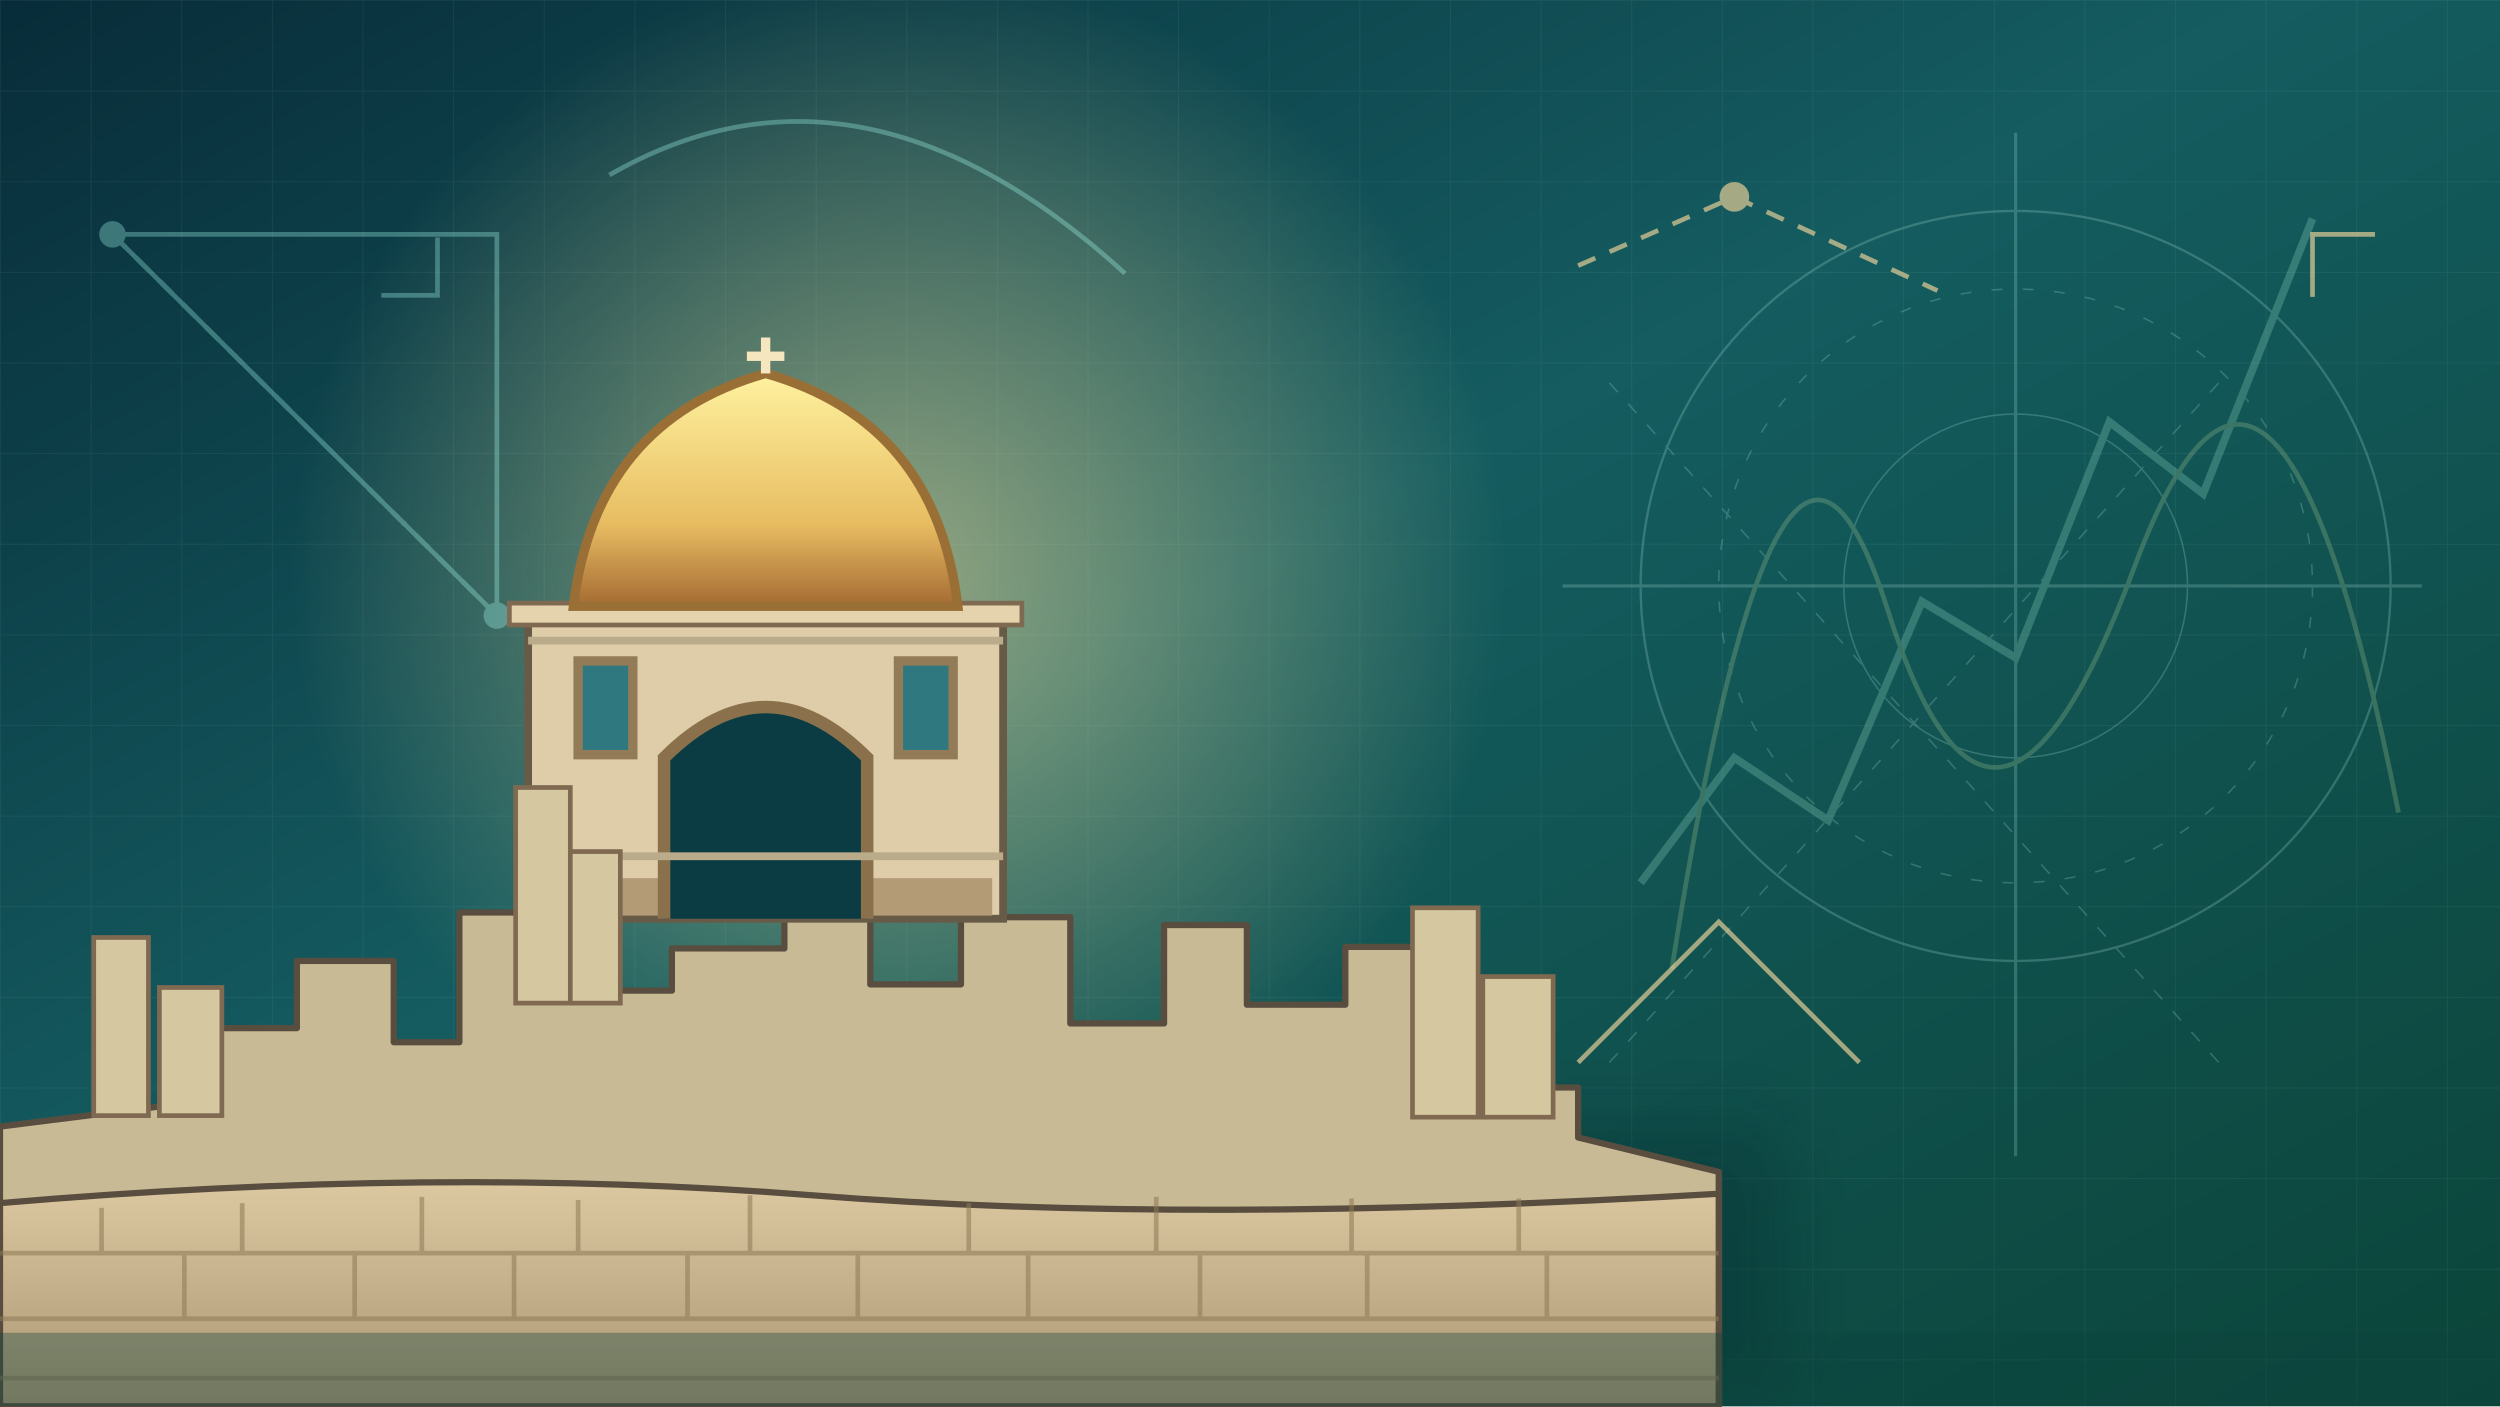
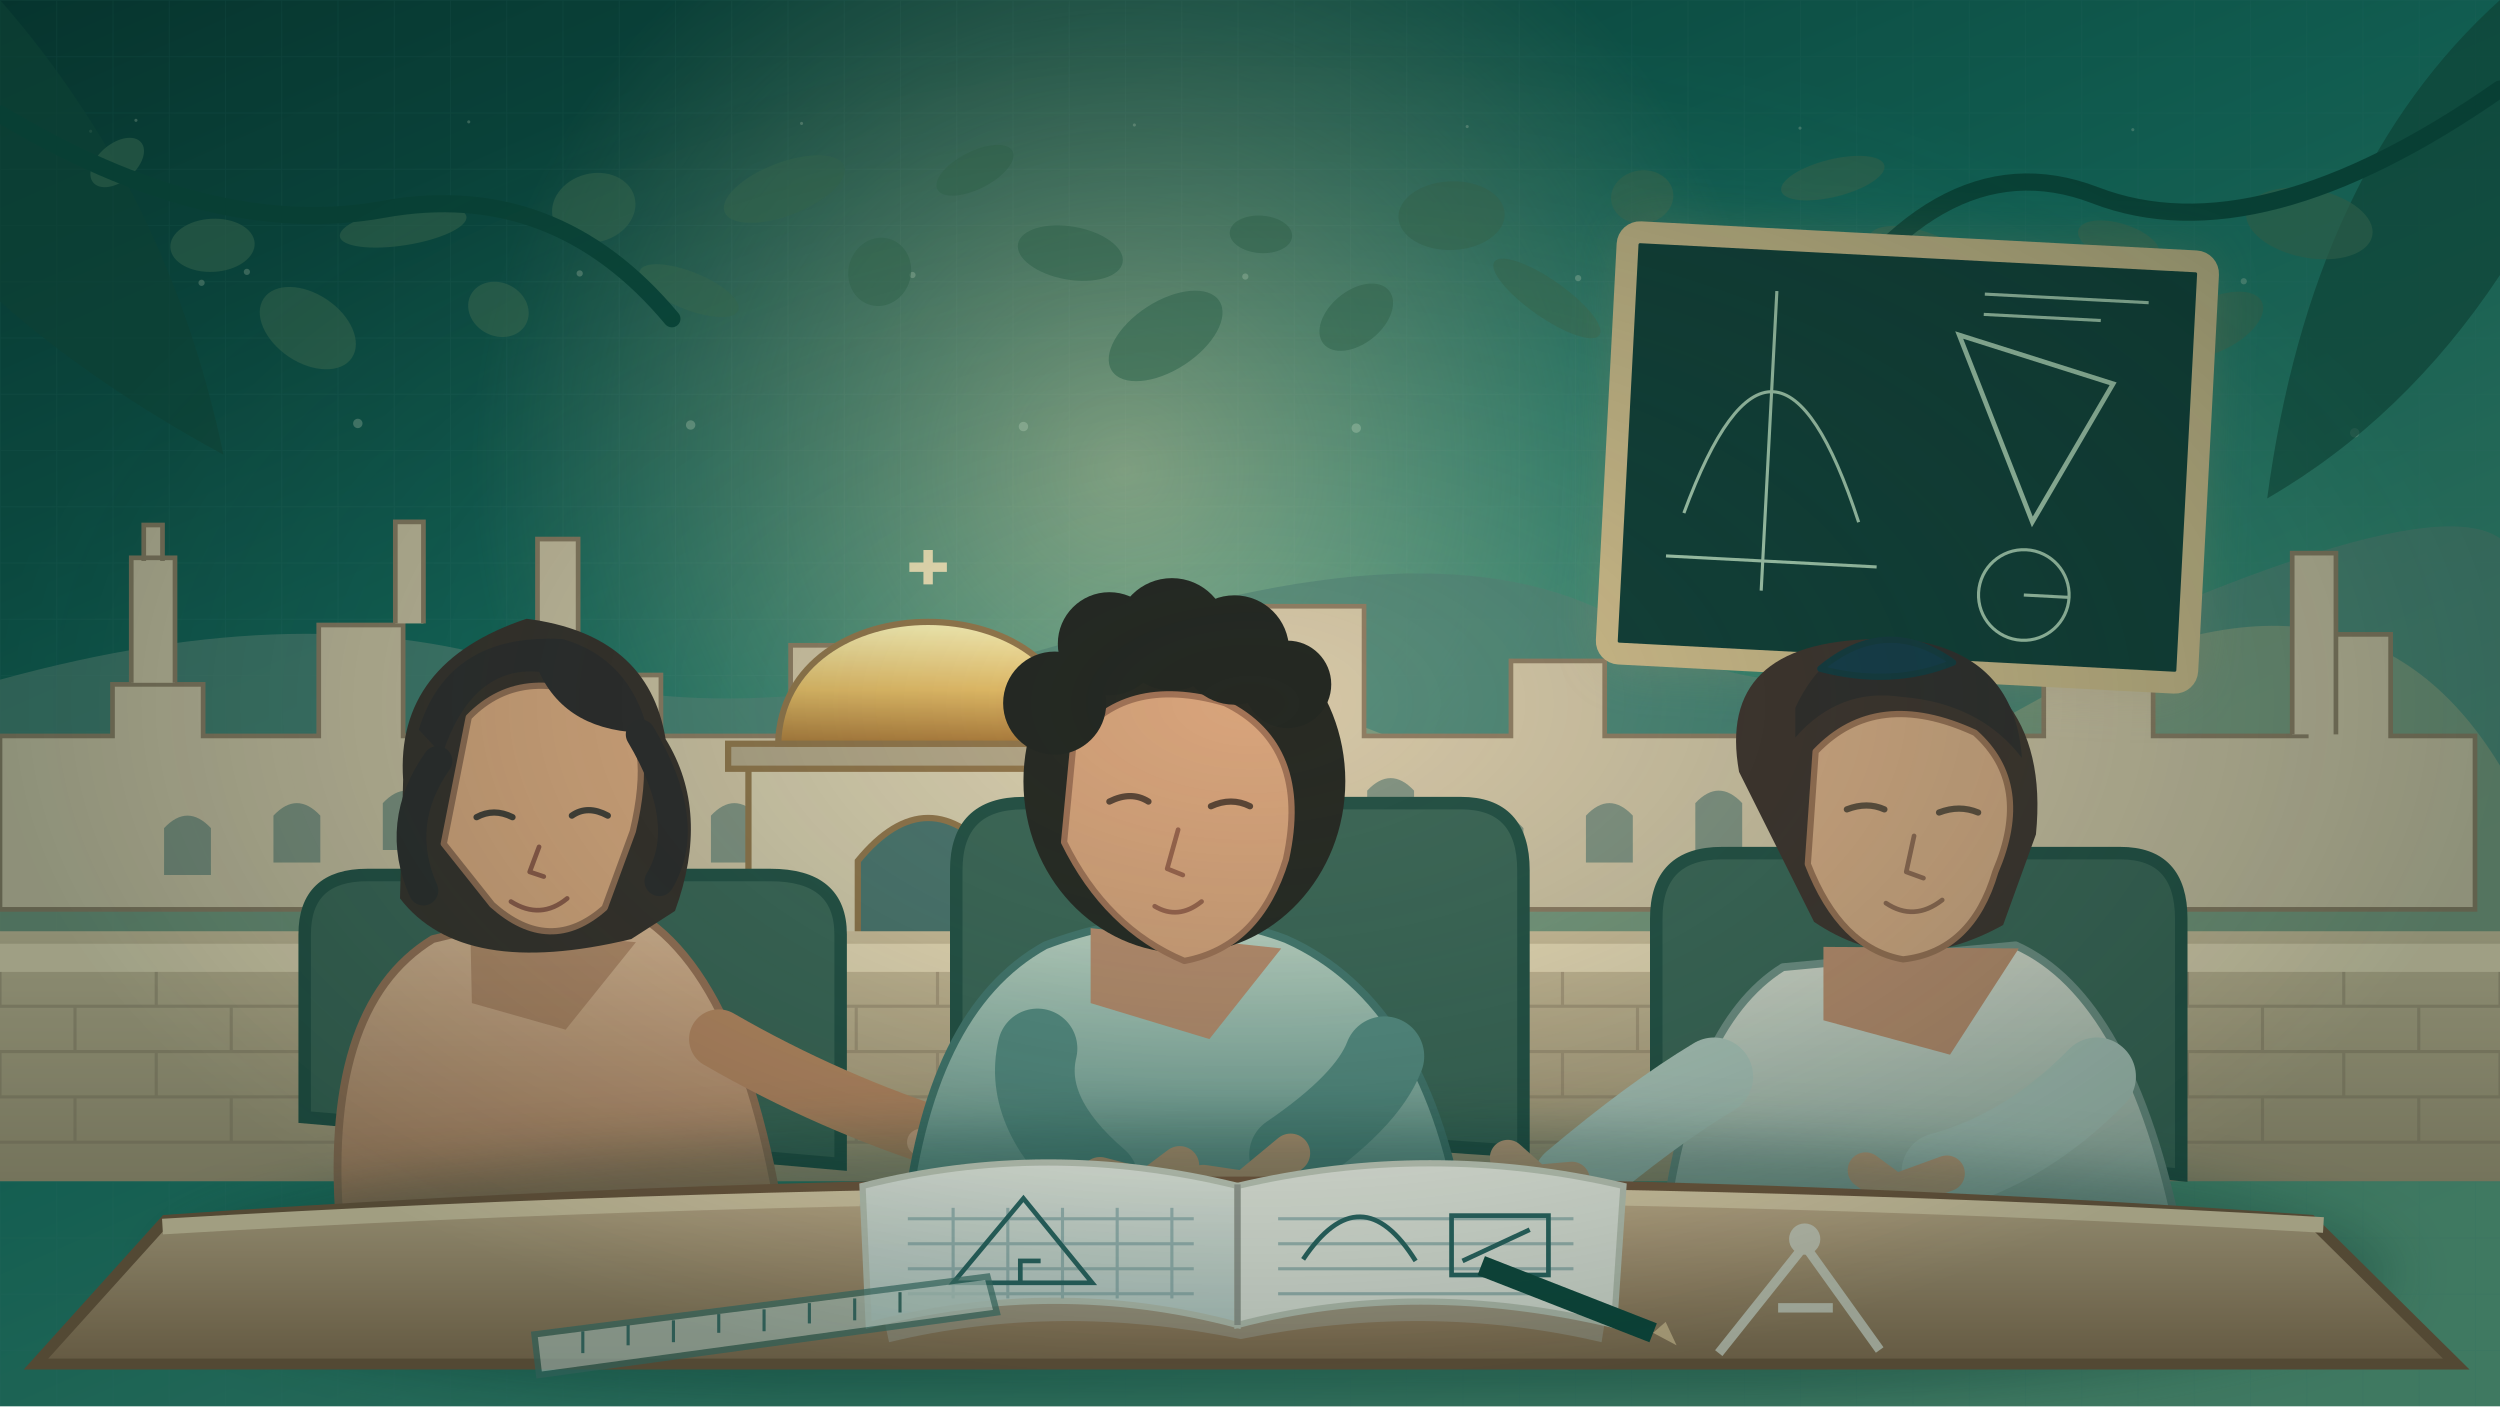
- <svg xmlns="http://www.w3.org/2000/svg" viewBox="0 0 1600 900" role="img" aria-label="איור ירושלים וגאומטריה למבחן במתמטיקה">
+ <svg xmlns="http://www.w3.org/2000/svg" viewBox="0 0 1600 900" role="img" aria-label="שלושה תלמידים לומדים מתמטיקה במרפסת ירושלמית, סביבם ספרים, שרטוטי גאומטריה ונוף ירושלים">
  <defs>
-     <linearGradient id="sky" x2="1" y2="1">
-       <stop stop-color="#082c39" />
-       <stop offset=".45" stop-color="#145c60" />
-       <stop offset="1" stop-color="#0b4539" />
-     </linearGradient>
-     <radialGradient id="light">
-       <stop stop-color="#fae7a0" stop-opacity=".55" />
-       <stop offset="1" stop-color="#fae7a0" stop-opacity="0" />
+     <linearGradient id="sky" x2=".8" y2="1">
+       <stop stop-color="#083b34" />
+       <stop offset=".48" stop-color="#187868" />
+       <stop offset="1" stop-color="#5fa483" />
+     </linearGradient>
+     <radialGradient id="sun">
+       <stop stop-color="#f1dfae" stop-opacity=".55" />
+       <stop offset="1" stop-color="#f1dfae" stop-opacity="0" />
    </radialGradient>
    <linearGradient id="stone" x2="0" y2="1">
-       <stop stop-color="#dcc8a0" />
-       <stop offset="1" stop-color="#a99673" />
+       <stop stop-color="#ecd9b7" />
+       <stop offset="1" stop-color="#a99275" />
+     </linearGradient>
+     <linearGradient id="oldwall" x2="0" y2="1">
+       <stop stop-color="#d8c49e" />
+       <stop offset="1" stop-color="#b19c7a" />
    </linearGradient>
    <linearGradient id="gold" x2="0" y2="1">
-       <stop stop-color="#fff2a0" />
-       <stop offset=".65" stop-color="#e7bc61" />
-       <stop offset="1" stop-color="#a46a32" />
-     </linearGradient>
-     <pattern id="grid" width="58" height="58" patternUnits="userSpaceOnUse">
-       <path d="M58 0H0V58" fill="none" stroke="#cbeee4" stroke-opacity=".075" stroke-width="1" />
+       <stop stop-color="#fff5b9" />
+       <stop offset=".56" stop-color="#e9be67" />
+       <stop offset="1" stop-color="#b07c3b" />
+     </linearGradient>
+     <linearGradient id="top" x2="0" y2="1">
+       <stop stop-color="#e3c49c" />
+       <stop offset="1" stop-color="#987453" />
+     </linearGradient>
+     <linearGradient id="paper" x2="0" y2="1">
+       <stop stop-color="#fffef3" />
+       <stop offset="1" stop-color="#d6e5df" />
+     </linearGradient>
+     <linearGradient id="shirt1" x2="0" y2="1">
+       <stop stop-color="#ecc39d" />
+       <stop offset="1" stop-color="#bb805c" />
+     </linearGradient>
+     <linearGradient id="shirt2" x2="0" y2="1">
+       <stop stop-color="#c5d9c8" />
+       <stop offset="1" stop-color="#5f958b" />
+     </linearGradient>
+     <linearGradient id="shirt3" x2="0" y2="1">
+       <stop stop-color="#e4e4d5" />
+       <stop offset="1" stop-color="#9bb6aa" />
+     </linearGradient>
+     <radialGradient id="shade">
+       <stop stop-color="#0c342f" stop-opacity="0" />
+       <stop offset="1" stop-color="#042822" stop-opacity=".35" />
+     </radialGradient>
+     <pattern id="grid" width="36" height="36" patternUnits="userSpaceOnUse">
+       <path d="M36 0H0V36" fill="none" stroke="#3e8a84" opacity=".16" />
    </pattern>
-     <filter id="shadow" x="-20%" y="-20%" width="140%" height="140%">
-       <feGaussianBlur stdDeviation="22" />
+     <filter id="soft" x="-40%" y="-40%" width="180%" height="180%">
+       <feGaussianBlur stdDeviation="17" />
    </filter>
  </defs>
  <rect width="1600" height="900" fill="url(#sky)" />
  <rect width="1600" height="900" fill="url(#grid)" />
-   <circle cx="575" cy="366" r="390" fill="url(#light)" />
-   <g opacity=".23" fill="none" stroke="#b6e9df">
-     <circle cx="1290" cy="375" r="240" stroke-width="1.5" />
-     <circle cx="1290" cy="375" r="190" stroke-dasharray="7 13" />
-     <circle cx="1290" cy="375" r="110" />
-     <path d="M1000 375H1550M1290 85V740" stroke-width="2" />
-     <path d="M1050 565L1110 485L1170 525L1230 385L1290 421L1350 270L1410 316L1480 140" stroke="#aff8dd" stroke-width="5" />
-     <path d="M1070 620Q1140 175 1208 390T1366 363T1535 520" stroke="#c7df9a" stroke-width="3" />
-     <path d="M1030 245L1420 680M1030 680L1420 245" stroke-dasharray="8 10" />
-   </g>
-   <g opacity=".32" fill="none" stroke="#a8fff1" stroke-width="3">
-     <path d="M72 150L318 150L318 394Z" />
-     <path d="M72 150L318 394" stroke-dasharray="12 9" />
-     <circle cx="72" cy="150" r="7" fill="#a8fff1" />
-     <circle cx="318" cy="394" r="7" fill="#a8fff1" />
-     <path d="M280 152V189H244" />
-     <path d="M390 112Q550 20 720 175" />
-   </g>
-   <g transform="translate(0 120)" opacity=".28" fill="#001a23" filter="url(#shadow)">
-     <rect x="120" y="600" width="1020" height="210" rx="15" />
-   </g>
-   <g stroke="#584d3e" stroke-width="4" stroke-linejoin="round">
-     <path d="M0 721L135 704L135 658L190 658L190 615L252 615L252 667L294 667L294 584L352 584L352 634L430 634L430 607L502 607L502 543L557 543L557 630L615 630L615 587L685 587L685 655L745 655L745 592L798 592L798 643L861 643L861 606L927 606L927 696L1010 696L1010 728L1100 750V900H0Z" fill="#c8ba94" />
-     <path d="M0 770Q280 746 520 765T1100 764V900H0Z" fill="url(#stone)" />
-   </g>
-   <g stroke="#8c7853" stroke-width="3" opacity=".55">
-     <path d="M0 802H1100M0 844H1100M0 882H1100" />
-     <path d="M65 773V802M155 770V802M270 766V802M370 768V802M480 765V802M620 770V802M740 766V802M865 767V802M972 767V802" />
-     <path d="M118 802V844M227 802V844M329 802V844M440 802V844M549 802V844M658 802V844M768 802V844M875 802V844M990 802V844" />
-   </g>
-   <g transform="translate(490 390)">
-     <path d="M-152 198V-2H152V198Z" fill="#dfcda9" stroke="#675b47" stroke-width="5" />
-     <path d="M-164 10H164V-4H-164Z" fill="#e4d3ac" stroke="#7f6950" stroke-width="3" />
-     <path d="M-123-2Q-109-120 0-151Q109-120 123-2Z" fill="url(#gold)" stroke="#996f36" stroke-width="6" />
-     <path d="M0-151V-174M-12-162H12" stroke="#f5e6c0" stroke-width="6" />
-     <rect x="-145" y="172" width="290" height="24" fill="#b39b75" />
-     <path d="M-65 198V95Q0 30 65 95V198" fill="#0b3c43" stroke="#8a714c" stroke-width="8" />
-     <path d="M-120 33H-85V93H-120ZM85 33H120V93H85Z" fill="#2f7880" stroke="#927b56" stroke-width="6" />
-     <g fill="none" stroke="#baac8a" stroke-width="5">
-       <path d="M-152 20H152M-152 158H152" />
+   <circle cx="720" cy="300" r="420" fill="url(#sun)" />
+   <g fill="#d7eed2">
+     <circle cx="87" cy="77" r="1" opacity=".35" />
+     <circle cx="158" cy="174" r="2" opacity=".35" />
+     <circle cx="229" cy="271" r="3" opacity=".35" />
+     <circle cx="300" cy="78" r="1" opacity=".35" />
+     <circle cx="371" cy="175" r="2" opacity=".35" />
+     <circle cx="442" cy="272" r="3" opacity=".35" />
+     <circle cx="513" cy="79" r="1" opacity=".35" />
+     <circle cx="584" cy="176" r="2" opacity=".35" />
+     <circle cx="655" cy="273" r="3" opacity=".35" />
+     <circle cx="726" cy="80" r="1" opacity=".35" />
+     <circle cx="797" cy="177" r="2" opacity=".35" />
+     <circle cx="868" cy="274" r="3" opacity=".35" />
+     <circle cx="939" cy="81" r="1" opacity=".35" />
+     <circle cx="1010" cy="178" r="2" opacity=".35" />
+     <circle cx="1081" cy="275" r="3" opacity=".35" />
+     <circle cx="1152" cy="82" r="1" opacity=".35" />
+     <circle cx="1223" cy="179" r="2" opacity=".35" />
+     <circle cx="1294" cy="276" r="3" opacity=".35" />
+     <circle cx="1365" cy="83" r="1" opacity=".35" />
+     <circle cx="1436" cy="180" r="2" opacity=".35" />
+     <circle cx="1507" cy="277" r="3" opacity=".35" />
+     <circle cx="58" cy="84" r="1" opacity=".35" />
+     <circle cx="129" cy="181" r="2" opacity=".35" />
+   </g>
+   <path d="M0 435Q200 380 340 428T710 403T1050 405T1410 380T1600 412V750H0Z" fill="#588879" opacity=".72" />
+   <path d="M0 505Q155 462 330 490T625 461T920 485T1300 450T1600 490V742H0Z" fill="#a9ad86" opacity=".5" />
+   <g fill="#d8c8a7" stroke="#947f64" stroke-width="3">
+     <path d="M0 582V471h72v-33h58v33h74v-71h54v71h93v-39h72v39h83v-58h64v58h83v-42h66v42h91v-83h63v83h94v-48h60v48h103v-34h91v34h87v-45h70v45h98v-65h54v65h54v111z" />
+     <path d="M84 437v-80h28v80M92 359v-23h12v23M253 399v-65h18v65M344 430v-85h26v85M1180 462v-82h25v82M1467 470v-116h28v116" />
+   </g>
+   <g fill="#53766e" opacity=".6">
+     <path d="M105 560v-30q15-16 30 0v30z" />
+     <path d="M175 552v-30q15-16 30 0v30z" />
+     <path d="M245 544v-30q15-16 30 0v30z" />
+     <path d="M315 536v-30q15-16 30 0v30z" />
+     <path d="M385 560v-30q15-16 30 0v30z" />
+     <path d="M455 552v-30q15-16 30 0v30z" />
+     <path d="M525 544v-30q15-16 30 0v30z" />
+     <path d="M595 536v-30q15-16 30 0v30z" />
+     <path d="M665 560v-30q15-16 30 0v30z" />
+     <path d="M735 552v-30q15-16 30 0v30z" />
+     <path d="M805 544v-30q15-16 30 0v30z" />
+     <path d="M875 536v-30q15-16 30 0v30z" />
+     <path d="M945 560v-30q15-16 30 0v30z" />
+     <path d="M1015 552v-30q15-16 30 0v30z" />
+     <path d="M1085 544v-30q15-16 30 0v30z" />
+   </g>
+   <g transform="translate(594 350)" stroke="#97784c" stroke-width="4">
+     <rect x="-115" y="140" width="230" height="125" fill="#ddd0af" />
+     <path d="M-128 142h256v-16h-256z" fill="#baaa8a" />
+     <path d="M-96 126C-93 22 93 22 96 126z" fill="url(#gold)" />
+     <path d="M0 24v-22M-12 13h24" stroke="#f3e4b7" stroke-width="6" />
+     <path d="M-45 265v-64q45-55 90 0v64" fill="#4f776f" />
+   </g>
+   <path d="M0 596h1600v160H0z" fill="url(#oldwall)" />
+   <g stroke="#917c62" stroke-width="2" opacity=".43">
+     <path d="M0 615 H1600" />
+     <path d="M0 644 H1600" />
+     <path d="M0 673 H1600" />
+     <path d="M0 702 H1600" />
+     <path d="M0 731 H1600" />
+     <path d="M0 615v29" />
+     <path d="M100 615v29" />
+     <path d="M200 615v29" />
+     <path d="M300 615v29" />
+     <path d="M400 615v29" />
+     <path d="M500 615v29" />
+     <path d="M600 615v29" />
+     <path d="M700 615v29" />
+     <path d="M800 615v29" />
+     <path d="M900 615v29" />
+     <path d="M1000 615v29" />
+     <path d="M1100 615v29" />
+     <path d="M1200 615v29" />
+     <path d="M1300 615v29" />
+     <path d="M1400 615v29" />
+     <path d="M1500 615v29" />
+     <path d="M1600 615v29" />
+     <path d="M48 644v29" />
+     <path d="M148 644v29" />
+     <path d="M248 644v29" />
+     <path d="M348 644v29" />
+     <path d="M448 644v29" />
+     <path d="M548 644v29" />
+     <path d="M648 644v29" />
+     <path d="M748 644v29" />
+     <path d="M848 644v29" />
+     <path d="M948 644v29" />
+     <path d="M1048 644v29" />
+     <path d="M1148 644v29" />
+     <path d="M1248 644v29" />
+     <path d="M1348 644v29" />
+     <path d="M1448 644v29" />
+     <path d="M1548 644v29" />
+     <path d="M1648 644v29" />
+     <path d="M0 673v29" />
+     <path d="M100 673v29" />
+     <path d="M200 673v29" />
+     <path d="M300 673v29" />
+     <path d="M400 673v29" />
+     <path d="M500 673v29" />
+     <path d="M600 673v29" />
+     <path d="M700 673v29" />
+     <path d="M800 673v29" />
+     <path d="M900 673v29" />
+     <path d="M1000 673v29" />
+     <path d="M1100 673v29" />
+     <path d="M1200 673v29" />
+     <path d="M1300 673v29" />
+     <path d="M1400 673v29" />
+     <path d="M1500 673v29" />
+     <path d="M1600 673v29" />
+     <path d="M48 702v29" />
+     <path d="M148 702v29" />
+     <path d="M248 702v29" />
+     <path d="M348 702v29" />
+     <path d="M448 702v29" />
+     <path d="M548 702v29" />
+     <path d="M648 702v29" />
+     <path d="M748 702v29" />
+     <path d="M848 702v29" />
+     <path d="M948 702v29" />
+     <path d="M1048 702v29" />
+     <path d="M1148 702v29" />
+     <path d="M1248 702v29" />
+     <path d="M1348 702v29" />
+     <path d="M1448 702v29" />
+     <path d="M1548 702v29" />
+     <path d="M1648 702v29" />
+   </g>
+   <path d="M0 613H1600" stroke="#f2dfb9" stroke-width="18" />
+   <g fill="#124d3d" opacity=".65">
+     <path d="M0 0Q108 123 143 291Q60 246 0 193ZM1600 0Q1479 109 1451 319Q1539 268 1600 176Z" />
+   </g>
+   <g fill="#41775b" opacity=".67">
+     <ellipse cx="75" cy="104" rx="20" ry="12" transform="rotate(-40 75 104)" />
+     <ellipse cx="136" cy="157" rx="27" ry="17" transform="rotate(-3 136 157)" />
+     <ellipse cx="197" cy="210" rx="34" ry="22" transform="rotate(34 197 210)" />
+     <ellipse cx="258" cy="145" rx="41" ry="12" transform="rotate(-9 258 145)" />
+     <ellipse cx="319" cy="198" rx="20" ry="17" transform="rotate(28 319 198)" />
+     <ellipse cx="380" cy="133" rx="27" ry="22" transform="rotate(-15 380 133)" />
+     <ellipse cx="441" cy="186" rx="34" ry="12" transform="rotate(22 441 186)" />
+     <ellipse cx="502" cy="121" rx="41" ry="17" transform="rotate(-21 502 121)" />
+     <ellipse cx="563" cy="174" rx="20" ry="22" transform="rotate(16 563 174)" />
+     <ellipse cx="624" cy="109" rx="27" ry="12" transform="rotate(-27 624 109)" />
+     <ellipse cx="685" cy="162" rx="34" ry="17" transform="rotate(10 685 162)" />
+     <ellipse cx="746" cy="215" rx="41" ry="22" transform="rotate(-33 746 215)" />
+     <ellipse cx="807" cy="150" rx="20" ry="12" transform="rotate(4 807 150)" />
+     <ellipse cx="868" cy="203" rx="27" ry="17" transform="rotate(-39 868 203)" />
+     <ellipse cx="929" cy="138" rx="34" ry="22" transform="rotate(-2 929 138)" />
+     <ellipse cx="990" cy="191" rx="41" ry="12" transform="rotate(35 990 191)" />
+     <ellipse cx="1051" cy="126" rx="20" ry="17" transform="rotate(-8 1051 126)" />
+     <ellipse cx="1112" cy="179" rx="27" ry="22" transform="rotate(29 1112 179)" />
+     <ellipse cx="1173" cy="114" rx="34" ry="12" transform="rotate(-14 1173 114)" />
+     <ellipse cx="1234" cy="167" rx="41" ry="17" transform="rotate(23 1234 167)" />
+     <ellipse cx="1295" cy="220" rx="20" ry="22" transform="rotate(-20 1295 220)" />
+     <ellipse cx="1356" cy="155" rx="27" ry="12" transform="rotate(17 1356 155)" />
+     <ellipse cx="1417" cy="208" rx="34" ry="17" transform="rotate(-26 1417 208)" />
+     <ellipse cx="1478" cy="143" rx="41" ry="22" transform="rotate(11 1478 143)" />
+   </g>
+   <g stroke="#0b4c3e" fill="none" stroke-width="11" stroke-linecap="round">
+     <path d="M0 73Q135 154 245 134T430 204" />
+     <path d="M1600 57Q1445 165 1341 125T1150 233" />
+   </g>
+   <g transform="translate(1225 288) rotate(3)">
+     <rect x="-190" y="-129" width="372" height="270" rx="10" fill="#bfa57a" opacity=".35" filter="url(#soft)" />
+     <rect x="-190" y="-130" width="372" height="270" rx="8" fill="#133f37" stroke="#d5be8b" stroke-width="14" />
+     <g stroke="#c6e7c7" fill="none" opacity=".85" stroke-width="2">
+       <path d="M-155 76H-20M-93 -97V95M-145 48Q-95 -113 -33 48" />
+       <path d="M25-75L125-49L78 42Z" stroke-width="3" />
+       <circle cx="75" cy="89" r="29" />
+       <path d="M75 89h29M40-102H145M40-89H115" stroke-width="2" />
    </g>
  </g>
-   <g fill="#d5c79f" stroke="#7f6a51" stroke-width="3">
-     <path d="M60 714V600H95V714ZM102 714V632H142V714ZM904 715V581H946V715ZM949 715V625H994V715Z" />
-     <path d="M330 642V504H365V642ZM365 642V545H397V642Z" />
-   </g>
-   <g fill="none" stroke="#f2d59b" stroke-width="3" opacity=".65">
-     <path d="M1010 170L1110 126L1240 186" stroke-dasharray="12 10" />
-     <circle cx="1110" cy="126" r="8" fill="#f2d59b" />
-     <path d="M1520 150l-40 0 0 40M1010 680l90-90 90 90" />
-   </g>
-   <rect y="853" width="1600" height="47" fill="#0c423b" opacity=".35" />
+   <g fill="#3f6958" stroke="#275346" stroke-width="8">
+     <path d="M195 715V598q0-38 40-38h258q45 0 45 38v147z" />
+     <path d="M612 712V557q0-43 43-43h280q40 0 40 43v180z" />
+     <path d="M1060 719V588q0-42 42-42h255q39 0 39 42v164z" />
+   </g>
+   <g stroke-linejoin="round" stroke-linecap="round">
+     <path d="M218 790Q205 645 277 601L385 575Q472 600 501 790" fill="url(#shirt1)" stroke="#a47557" stroke-width="5" />
+     <path d="M301 594L302 642L362 659L407 603" fill="#ad7654" opacity=".6" />
+     <path d="M258 499Q253 424 337 396Q415 406 426 473Q455 520 432 583L404 601Q296 627 256 575Z" fill="#3b302a" />
+     <path d="M300 459Q336 422 395 453Q419 473 405 532L387 581Q352 612 315 579L284 540Z" fill="#e7ae81" stroke="#9e7155" stroke-width="4" />
+     <path d="M283 483Q302 426 345 430Q363 469 415 469Q403 421 360 409Q287 405 268 467Z" fill="#312b2b" />
+     <path d="M280 487Q252 527 271 570M410 470Q444 527 422 564" fill="none" stroke="#302b2b" stroke-width="19" />
+     <path d="M305 523q11-6 23 0M366 522q10-7 23 0" fill="none" stroke="#493f37" stroke-width="4" />
+     <path d="M345 542l-6 16 9 3M327 577q19 12 36-2" fill="none" stroke="#995d4a" stroke-width="3" />
+     <path d="M460 665Q531 706 610 731" fill="none" stroke="#c78d64" stroke-width="38" />
+     <path d="M589 731l31 11 27-14" fill="none" stroke="#e6ae87" stroke-width="17" />
+     <path d="M635 723l27-77" fill="none" stroke="#b2b1a7" stroke-width="6" />
+   </g>
+   <g stroke-linejoin="round" stroke-linecap="round">
+     <path d="M579 789Q593 647 669 605Q751 574 823 601Q915 642 937 789" fill="url(#shirt2)" stroke="#487a70" stroke-width="5" />
+     <path d="M698 594v48l76 23 46-58" fill="#bf906f" />
+     <ellipse cx="758" cy="500" rx="103" ry="110" fill="#292a23" />
+     <path d="M687 476Q719 431 784 450Q839 477 823 550Q806 606 758 615Q708 594 681 539Z" fill="#d9a47b" stroke="#a37356" stroke-width="4" />
+     <g fill="#252822">
+       <circle cx="675" cy="450" r="33" />
+       <circle cx="710" cy="412" r="33" />
+       <circle cx="750" cy="406" r="36" />
+       <circle cx="790" cy="416" r="35" />
+       <circle cx="824" cy="438" r="28" />
+     </g>
+     <path d="M710 513q14-7 25 0M775 516q13-6 25 0" fill="none" stroke="#5d4636" stroke-width="4" />
+     <path d="M754 531l-7 25 10 4M739 580q15 9 30-3" fill="none" stroke="#9b644c" stroke-width="3" />
+     <path d="M664 671Q654 713 703 755M886 676Q875 705 825 739" fill="none" stroke="#5b9085" stroke-width="51" />
+     <path d="M704 753l31 8 20-15M826 738l-29 24-27-4" fill="none" stroke="#d9a47b" stroke-width="25" />
+   </g>
+   <g stroke-linejoin="round" stroke-linecap="round">
+     <path d="M1064 794Q1080 657 1141 619L1290 605Q1364 638 1395 794" fill="url(#shirt3)" stroke="#78968a" stroke-width="5" />
+     <path d="M1167 606v47l81 22 44-68" fill="#c69270" />
+     <path d="M1113 494Q1098 411 1200 409Q1314 424 1303 534L1282 592Q1217 628 1161 590Z" fill="#43342d" />
+     <path d="M1162 481Q1201 440 1264 469Q1301 502 1277 558Q1262 609 1218 614Q1178 607 1157 553Z" fill="#dfae85" stroke="#a27354" stroke-width="4" />
+     <path d="M1149 472Q1177 440 1217 446Q1267 450 1294 485Q1290 426 1235 412Q1175 397 1149 453Z" fill="#342d2b" />
+     <path d="M1165 428Q1207 393 1250 424Q1211 440 1165 428Z" fill="#183d4b" stroke="#173b40" stroke-width="4" />
+     <path d="M1182 518q13-5 24 0M1241 520q13-5 25 0" fill="none" stroke="#65503e" stroke-width="4" />
+     <path d="M1225 535l-5 23 11 4M1207 578q18 12 36-2" fill="none" stroke="#986b52" stroke-width="3" />
+     <path d="M1097 689Q1057 713 1006 756M1342 689Q1297 735 1242 750" fill="none" stroke="#b9cfc3" stroke-width="50" />
+     <path d="M1006 755l-23 2-18-16M1246 751l-33 12-19-14" fill="none" stroke="#dfac85" stroke-width="23" />
+   </g>
+   <ellipse cx="818" cy="815" rx="714" ry="95" fill="#00352e" opacity=".3" filter="url(#soft)" />
+   <path d="M106 781Q803 732 1479 781L1572 873H23Z" fill="url(#top)" stroke="#7e5a3e" stroke-width="7" />
+   <path d="M104 785Q795 744 1487 784" fill="none" stroke="#f6ddb4" stroke-width="10" />
+   <g transform="translate(795 783)">
+     <path d="M-245-12Q-119-42-4-16Q115-43 244-12L230 76Q119 50-1 74Q-118 50-226 76Z" fill="#c4bdb0" opacity=".5" />
+     <path d="M-243-24Q-125-54-3-24L-3 65Q-119 34-239 65Z" fill="url(#paper)" stroke="#d5d8c7" stroke-width="4" />
+     <path d="M-3-24Q120-53 244-24L238 65Q111 35-3 65Z" fill="#fffdf2" stroke="#d5d8c7" stroke-width="4" />
+     <path d="M-3-25V65" stroke="#aaa9a0" stroke-width="4" />
+     <g fill="none" stroke="#9fbdbc" stroke-width="2" opacity=".8">
+       <path d="M-214-3H-31M-214 13H-31M-214 29H-31M-214 45H-31M23-3H212M23 13H212M23 29H212M23 45H212" />
+       <path d="M-185-10V48M-150-10V48M-115-10V48M-80-10V48M-45-10V48" />
+     </g>
+     <g fill="none" stroke="#2f6b67" stroke-width="3">
+       <path d="M-185 38L-140-16L-96 38Z" />
+       <path d="M-142 38v-14h13" />
+       <path d="M39 23Q76-32 111 24" />
+       <path d="M134-5h62v38h-62z" />
+       <path d="M141 24l43-20" />
+     </g>
+   </g>
+   <path d="M342 854l290-37 6 23-293 40Z" fill="#d6e6dc" opacity=".72" stroke="#467b72" stroke-width="4" />
+   <g stroke="#45766e" stroke-width="2">
+     <path d="M373 852v14M402 848v13M431 845v14M460 841v12M489 838v14M518 834v13M547 831v14M576 827v13" />
+   </g>
+   <path d="M948 810L1058 853" stroke="#0f4b3f" stroke-width="13" />
+   <path d="M1058 853l15 8-7-15" fill="#edc998" />
+   <g fill="none" stroke="#e9e1ce" stroke-width="6">
+     <path d="M1155 797L1100 866M1155 797l48 67M1138 837h35" />
+     <circle cx="1155" cy="793" r="7" fill="#e9e1ce" />
+   </g>
+   <rect width="1600" height="900" fill="url(#shade)" pointer-events="none" />
</svg>
